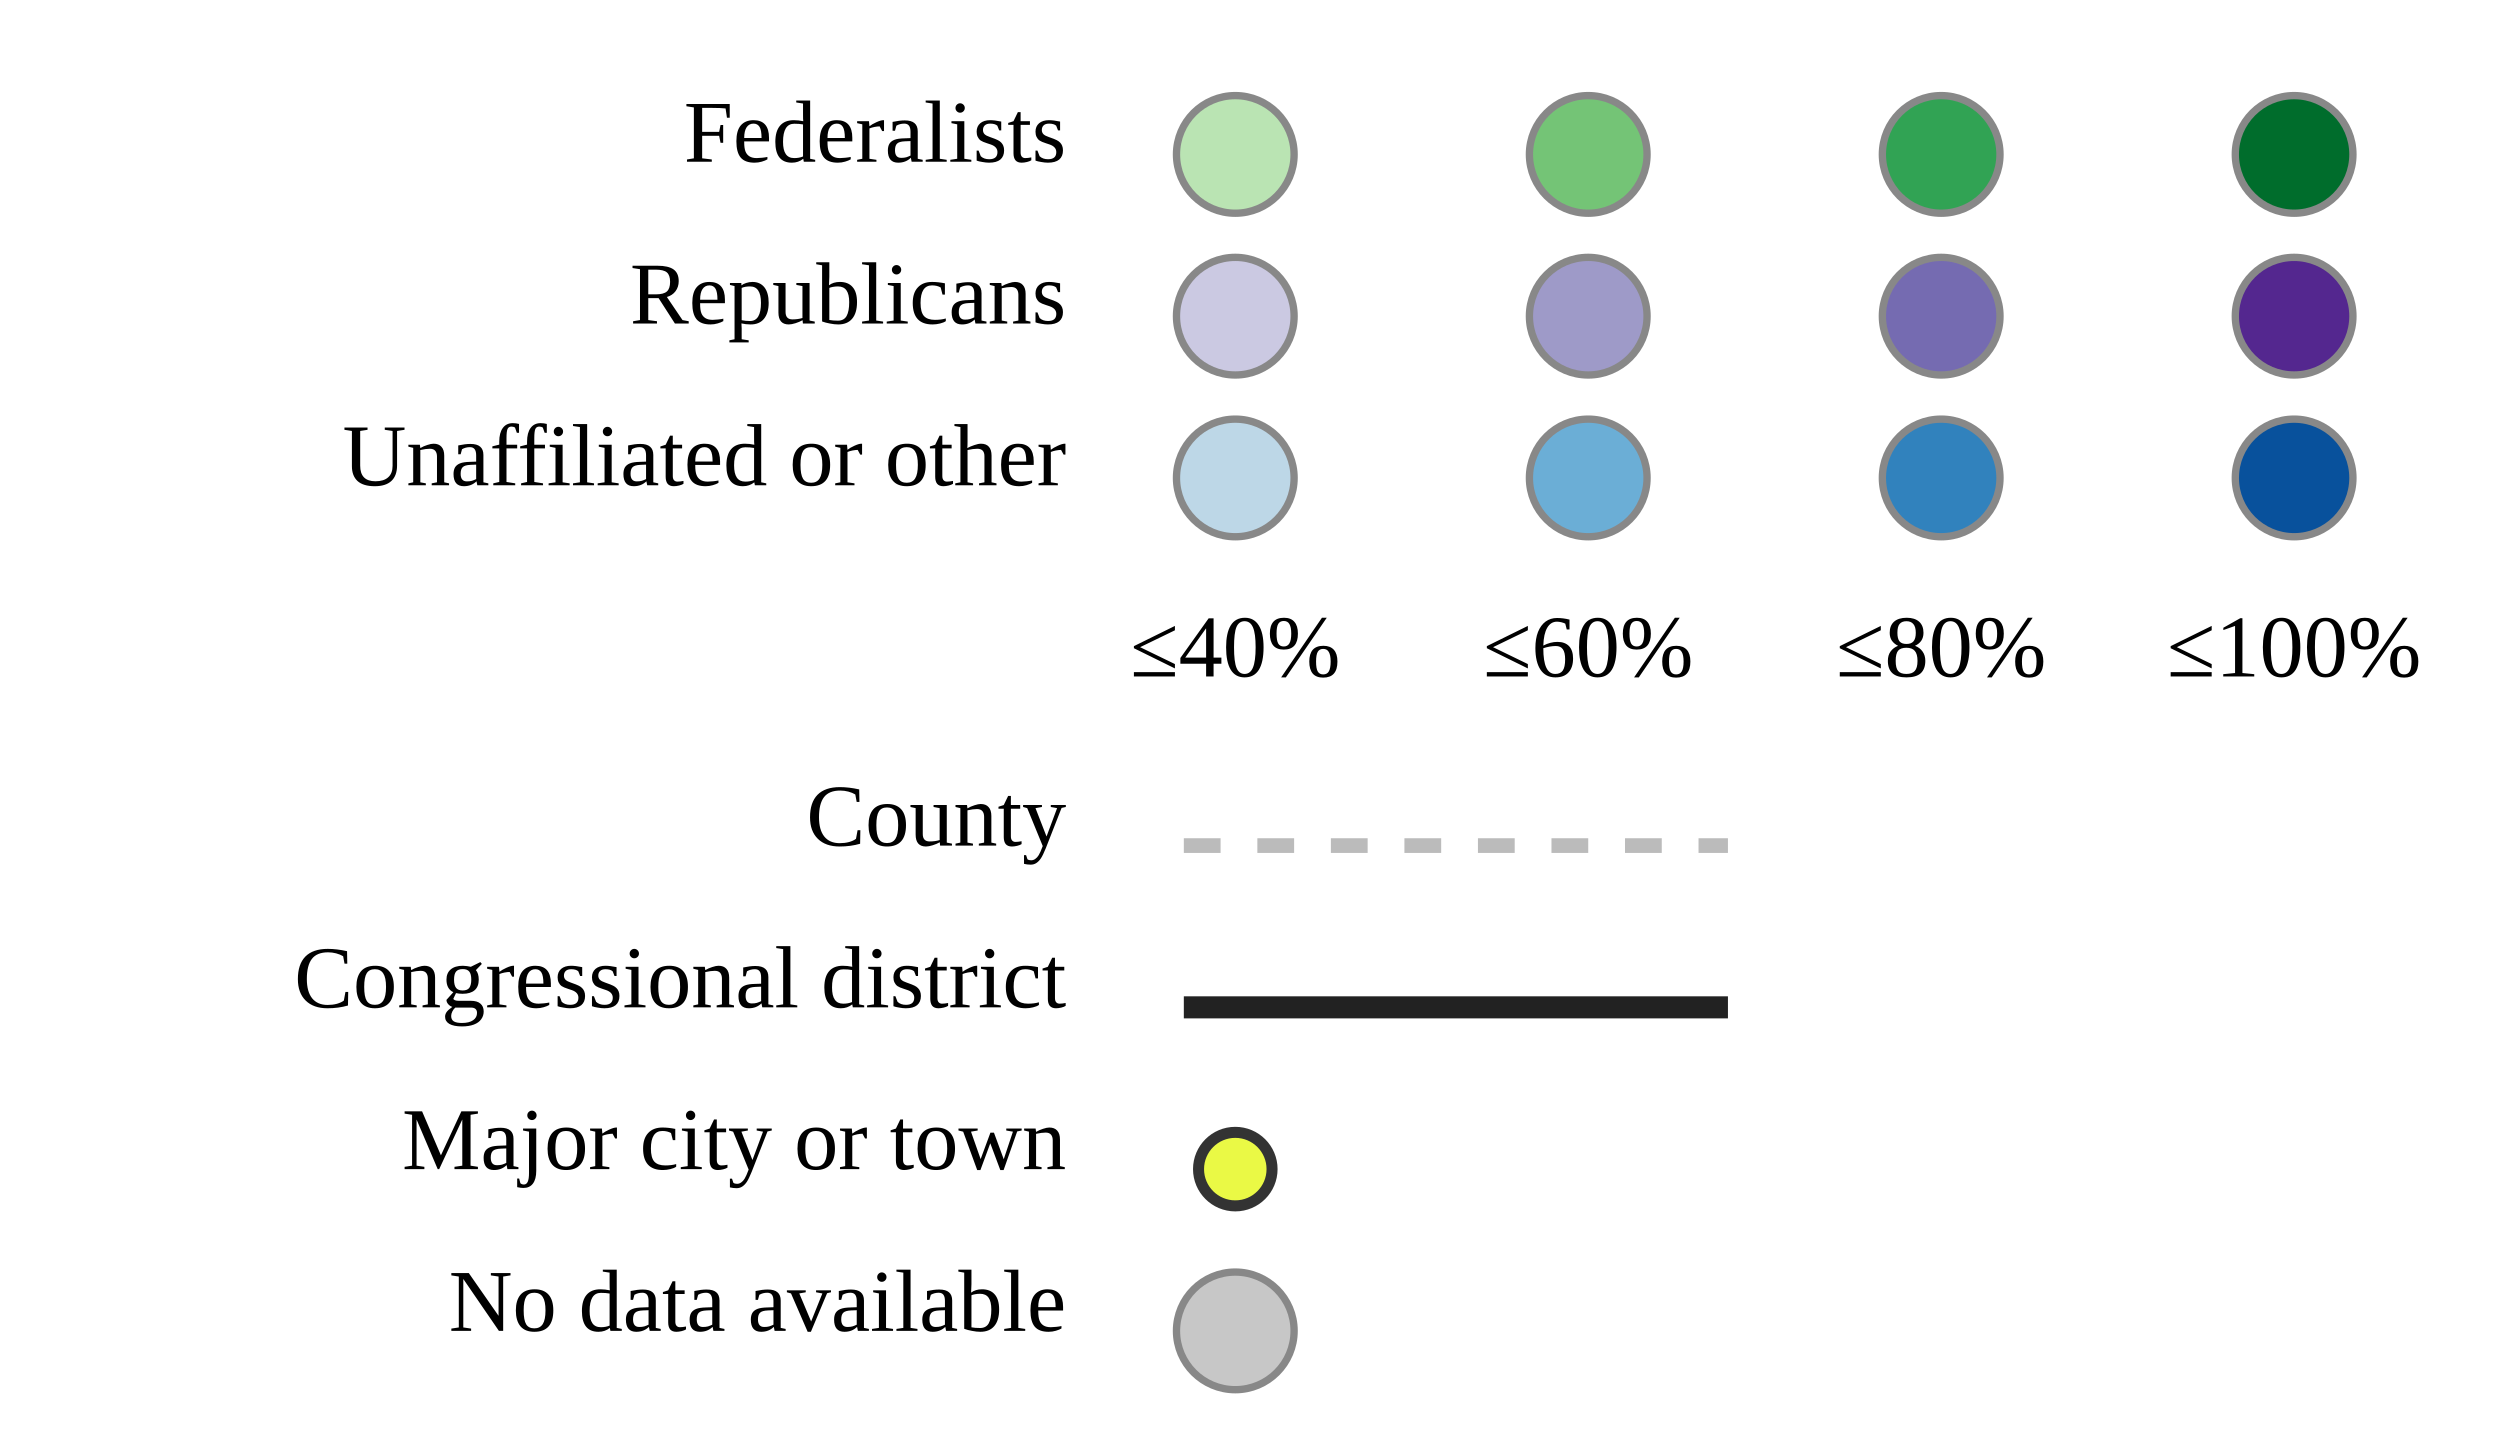
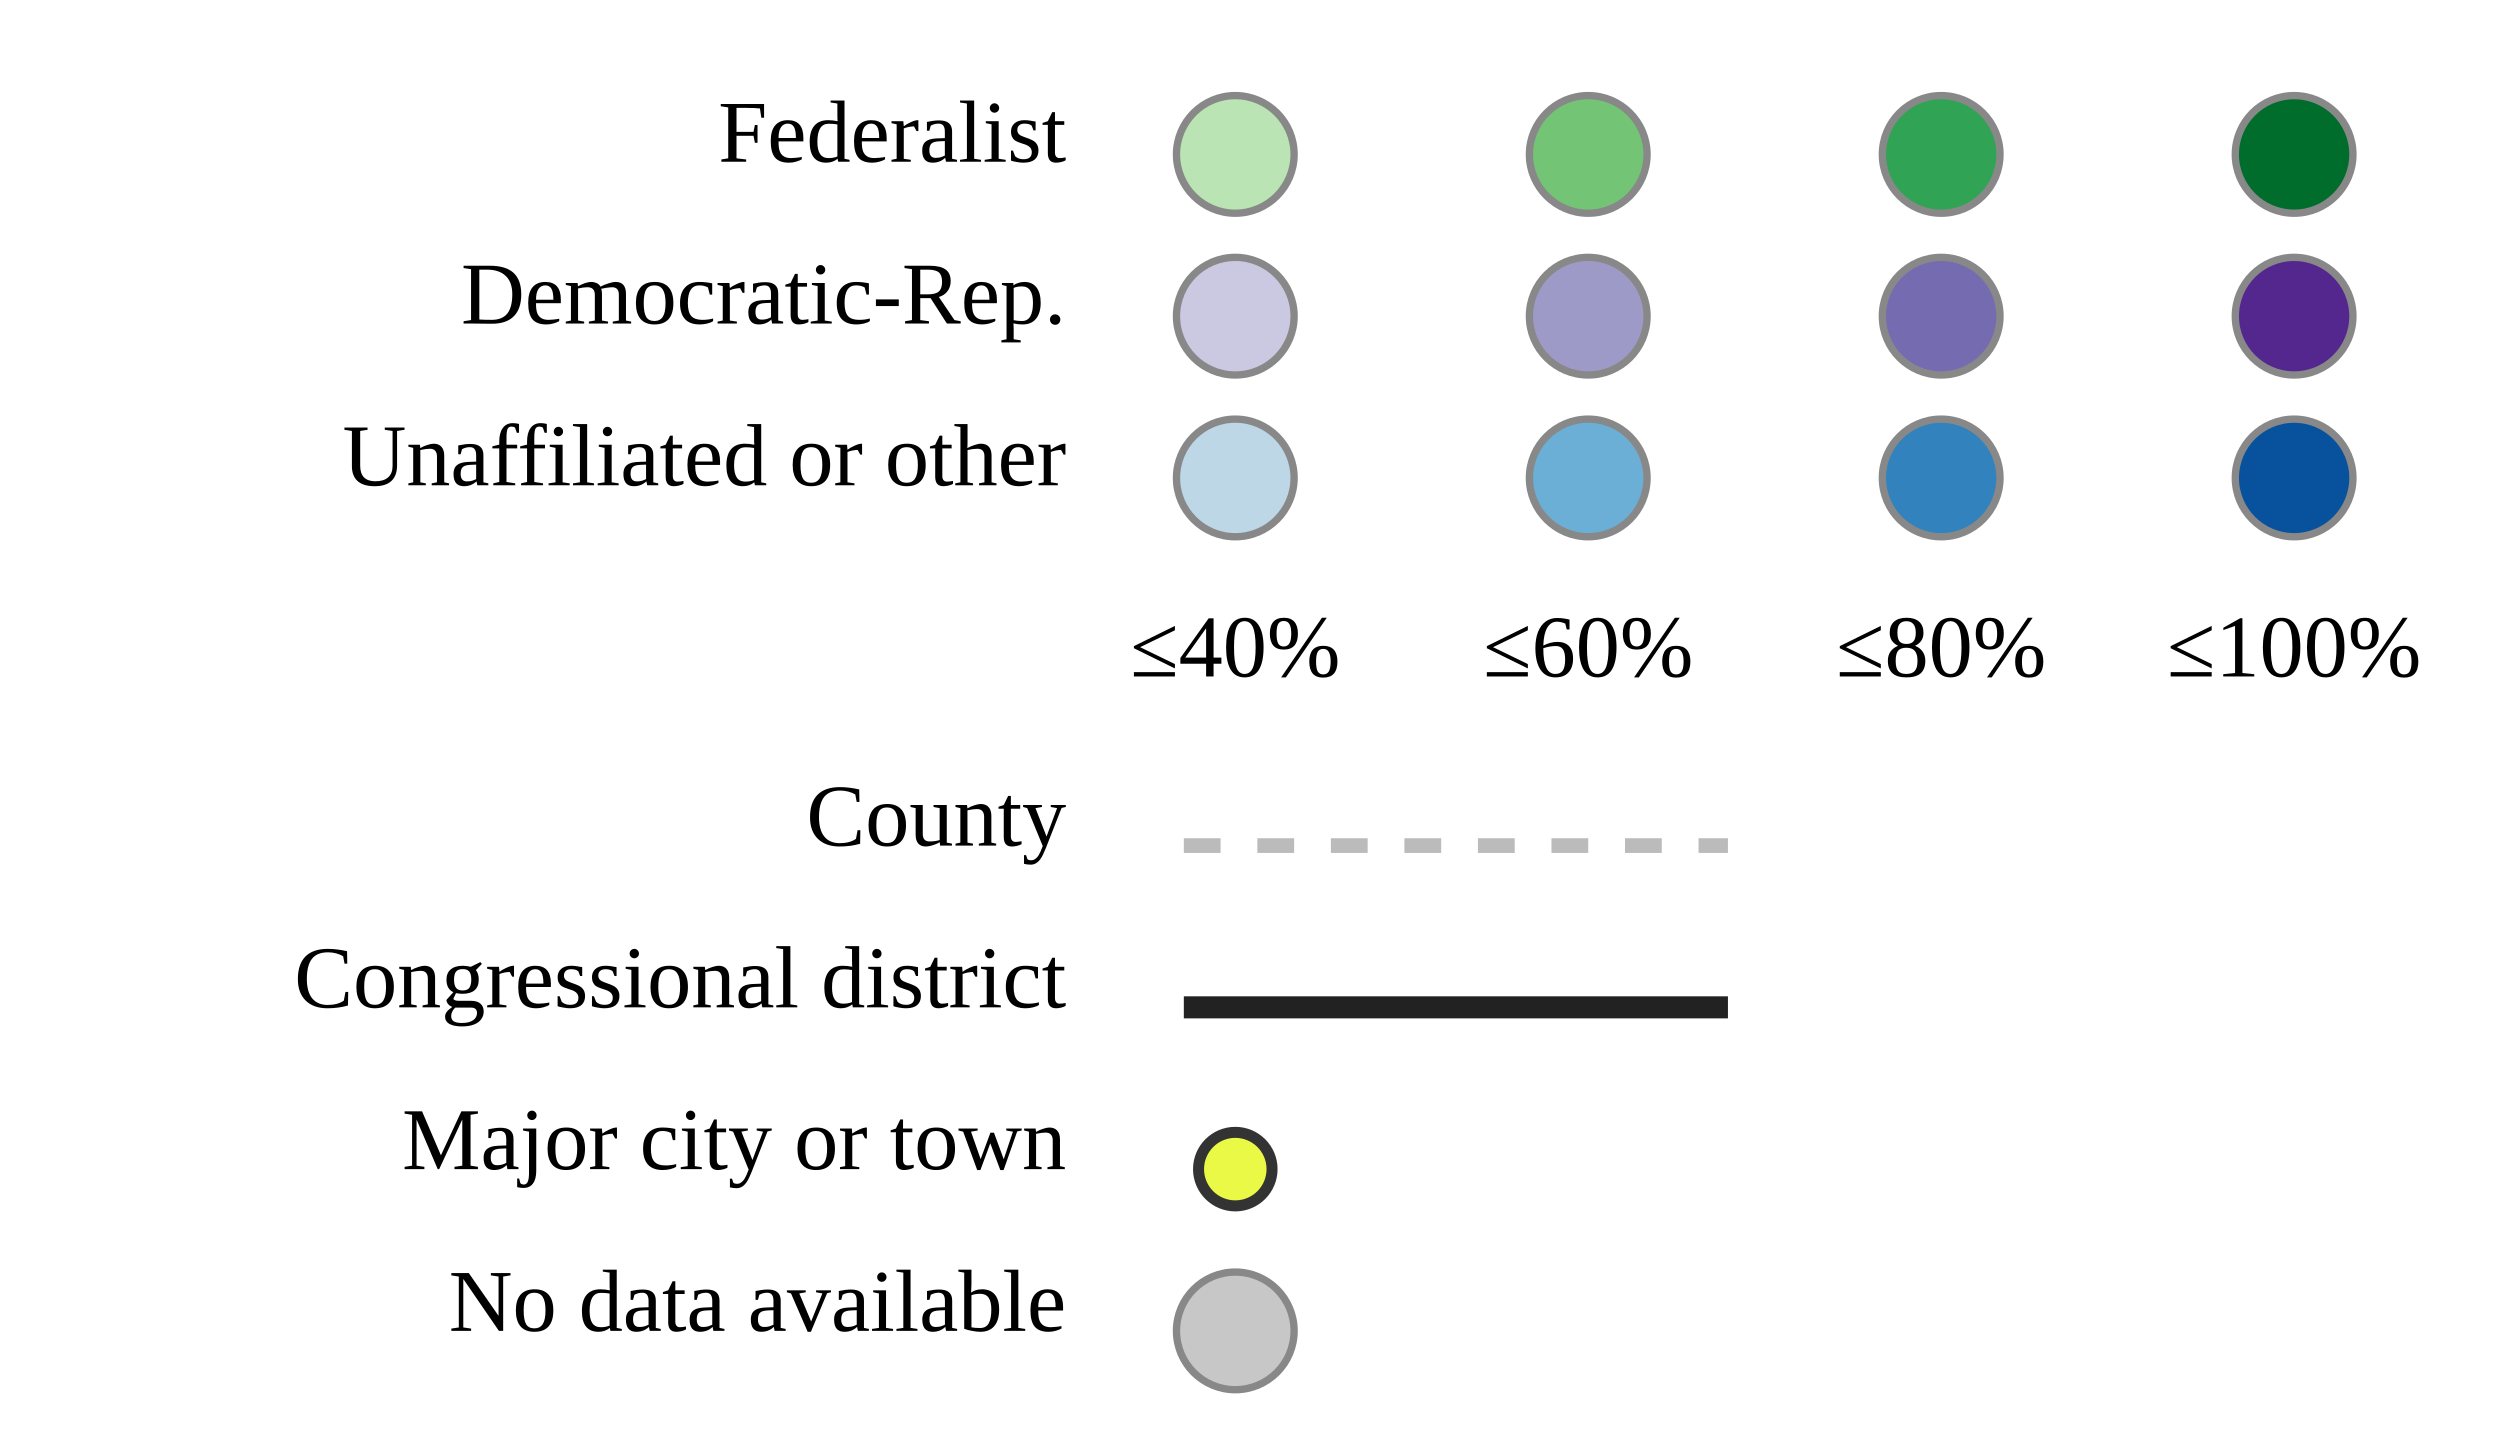
<svg xmlns="http://www.w3.org/2000/svg" id="legend" width="340px" height="197" version="1.1" style="height:197px;width:340px;perspective-origin:170px 98.5px;transform-origin:170px 98.5px;">
-   <text text-anchor="end" alignment-baseline="middle" x="145" y="22" style="display:block;height:auto;overflow-x:visible;overflow-y:visible;white-space:nowrap;width:auto;perspective-origin:110.328px 0px;transform-origin:0px 0px;alignment-baseline:middle;text-anchor:end;">Federalists</text>
+   <text text-anchor="end" alignment-baseline="middle" x="145" y="22" style="display:block;height:auto;overflow-x:visible;overflow-y:visible;white-space:nowrap;width:auto;perspective-origin:110.328px 0px;transform-origin:0px 0px;alignment-baseline:middle;text-anchor:end;">Federalist</text>
  <circle cx="168" cy="21" r="8" fill="#bae4b3" stroke="#888" style="height:auto;overflow-x:visible;overflow-y:visible;width:auto;perspective-origin:0px 0px;transform-origin:0px 0px;fill:rgb(186, 228, 179);stroke:rgb(136, 136, 136);cx:168px;cy:21px;r:8px;" />
  <circle cx="216" cy="21" r="8" fill="#74c476" stroke="#888" style="height:auto;overflow-x:visible;overflow-y:visible;width:auto;perspective-origin:0px 0px;transform-origin:0px 0px;fill:rgb(116, 196, 118);stroke:rgb(136, 136, 136);cx:216px;cy:21px;r:8px;" />
  <circle cx="264" cy="21" r="8" fill="#31a354" stroke="#888" style="height:auto;overflow-x:visible;overflow-y:visible;width:auto;perspective-origin:0px 0px;transform-origin:0px 0px;fill:rgb(49, 163, 84);stroke:rgb(136, 136, 136);cx:264px;cy:21px;r:8px;" />
  <circle cx="312" cy="21" r="8" fill="#006d2c" stroke="#888" style="height:auto;overflow-x:visible;overflow-y:visible;width:auto;perspective-origin:0px 0px;transform-origin:0px 0px;fill:rgb(0, 109, 44);stroke:rgb(136, 136, 136);cx:312px;cy:21px;r:8px;" />
-   <text text-anchor="end" alignment-baseline="middle" x="145" y="44" style="display:block;height:auto;overflow-x:visible;overflow-y:visible;white-space:nowrap;width:auto;perspective-origin:105.453px 0px;transform-origin:0px 0px;alignment-baseline:middle;text-anchor:end;">Republicans</text>
+   <text text-anchor="end" alignment-baseline="middle" x="145" y="44" style="display:block;height:auto;overflow-x:visible;overflow-y:visible;white-space:nowrap;width:auto;perspective-origin:105.453px 0px;transform-origin:0px 0px;alignment-baseline:middle;text-anchor:end;">Democratic-Rep.</text>
  <circle cx="168" cy="43" r="8" fill="#cbc9e2" stroke="#888" style="height:auto;overflow-x:visible;overflow-y:visible;width:auto;perspective-origin:0px 0px;transform-origin:0px 0px;fill:rgb(203, 201, 226);stroke:rgb(136, 136, 136);cx:168px;cy:43px;r:8px;" />
  <circle cx="216" cy="43" r="8" fill="#9e9ac8" stroke="#888" style="height:auto;overflow-x:visible;overflow-y:visible;width:auto;perspective-origin:0px 0px;transform-origin:0px 0px;fill:rgb(158, 154, 200);stroke:rgb(136, 136, 136);cx:216px;cy:43px;r:8px;" />
  <circle cx="264" cy="43" r="8" fill="#756bb1" stroke="#888" style="height:auto;overflow-x:visible;overflow-y:visible;width:auto;perspective-origin:0px 0px;transform-origin:0px 0px;fill:rgb(117, 107, 177);stroke:rgb(136, 136, 136);cx:264px;cy:43px;r:8px;" />
  <circle cx="312" cy="43" r="8" fill="#54278f" stroke="#888" style="height:auto;overflow-x:visible;overflow-y:visible;width:auto;perspective-origin:0px 0px;transform-origin:0px 0px;fill:rgb(84, 39, 143);stroke:rgb(136, 136, 136);cx:312px;cy:43px;r:8px;" />
  <text text-anchor="end" alignment-baseline="middle" x="145" y="66" style="display:block;height:auto;overflow-x:visible;overflow-y:visible;white-space:nowrap;width:auto;perspective-origin:79.703px 0px;transform-origin:0px 0px;alignment-baseline:middle;text-anchor:end;">Unaffiliated or other</text>
  <circle cx="168" cy="65" r="8" fill="#bdd7e7" stroke="#888" style="height:auto;overflow-x:visible;overflow-y:visible;width:auto;perspective-origin:0px 0px;transform-origin:0px 0px;fill:rgb(189, 215, 231);stroke:rgb(136, 136, 136);cx:168px;cy:65px;r:8px;" />
  <circle cx="216" cy="65" r="8" fill="#6baed6" stroke="#888" style="height:auto;overflow-x:visible;overflow-y:visible;width:auto;perspective-origin:0px 0px;transform-origin:0px 0px;fill:rgb(107, 174, 214);stroke:rgb(136, 136, 136);cx:216px;cy:65px;r:8px;" />
  <circle cx="264" cy="65" r="8" fill="#3182bd" stroke="#888" style="height:auto;overflow-x:visible;overflow-y:visible;width:auto;perspective-origin:0px 0px;transform-origin:0px 0px;fill:rgb(49, 130, 189);stroke:rgb(136, 136, 136);cx:264px;cy:65px;r:8px;" />
  <circle cx="312" cy="65" r="8" fill="#08519c" stroke="#888" style="height:auto;overflow-x:visible;overflow-y:visible;width:auto;perspective-origin:0px 0px;transform-origin:0px 0px;fill:rgb(8, 81, 156);stroke:rgb(136, 136, 136);cx:312px;cy:65px;r:8px;" />
  <text x="168" y="92" text-anchor="middle" style="display:block;height:auto;overflow-x:visible;overflow-y:visible;white-space:nowrap;width:auto;perspective-origin:167.984px 0px;transform-origin:0px 0px;text-anchor:middle;">≤40%</text>
  <text x="216" y="92" text-anchor="middle" style="display:block;height:auto;overflow-x:visible;overflow-y:visible;white-space:nowrap;width:auto;perspective-origin:215.984px 0px;transform-origin:0px 0px;text-anchor:middle;">≤60%</text>
  <text x="264" y="92" text-anchor="middle" style="display:block;height:auto;overflow-x:visible;overflow-y:visible;white-space:nowrap;width:auto;perspective-origin:263.984px 0px;transform-origin:0px 0px;text-anchor:middle;">≤80%</text>
  <text x="312" y="92" text-anchor="middle" style="display:block;height:auto;overflow-x:visible;overflow-y:visible;white-space:nowrap;width:auto;perspective-origin:311.984px 0px;transform-origin:0px 0px;text-anchor:middle;">≤100%</text>
  <line stroke-dasharray="5, 5" x1="161" x2="235" y1="115" y2="115" stroke="#bbb" stroke-width="2" style="height:auto;overflow-x:visible;overflow-y:visible;width:auto;perspective-origin:0px 0px;transform-origin:0px 0px;stroke:rgb(187, 187, 187);stroke-dasharray:5px, 5px;stroke-width:2px;" />
  <text alignment-baseline="middle" text-anchor="end" x="145" y="115" style="display:block;height:auto;overflow-x:visible;overflow-y:visible;white-space:nowrap;width:auto;perspective-origin:121.422px 0px;transform-origin:0px 0px;alignment-baseline:middle;text-anchor:end;">County</text>
  <line x1="161" x2="235" y1="137" y2="137" stroke="#222" stroke-width="3" style="height:auto;overflow-x:visible;overflow-y:visible;width:auto;perspective-origin:0px 0px;transform-origin:0px 0px;stroke:rgb(34, 34, 34);stroke-width:3px;" />
  <text alignment-baseline="middle" text-anchor="end" x="145" y="137" style="display:block;height:auto;overflow-x:visible;overflow-y:visible;white-space:nowrap;width:auto;perspective-origin:75.016px 0px;transform-origin:0px 0px;alignment-baseline:middle;text-anchor:end;">Congressional district</text>
  <circle cx="168" cy="159" r="5" fill="#eaf945" stroke="#333" stroke-width="1.5" style="height:auto;overflow-x:visible;overflow-y:visible;width:auto;perspective-origin:0px 0px;transform-origin:0px 0px;fill:rgb(234, 249, 69);stroke:rgb(51, 51, 51);stroke-width:1.5px;cx:168px;cy:159px;r:5px;" />
  <text alignment-baseline="middle" text-anchor="end" x="145" y="159" style="display:block;height:auto;overflow-x:visible;overflow-y:visible;white-space:nowrap;width:auto;perspective-origin:84.781px 0px;transform-origin:0px 0px;alignment-baseline:middle;text-anchor:end;">Major city or town</text>
  <circle cx="168" cy="181" r="8" fill="rgb(199, 199, 199)" stroke="#888" style="height:auto;overflow-x:visible;overflow-y:visible;width:auto;perspective-origin:0px 0px;transform-origin:0px 0px;fill:rgb(199, 199, 199);stroke:rgb(136, 136, 136);cx:168px;cy:181px;r:8px;" />
  <text alignment-baseline="middle" text-anchor="end" x="145" y="181" style="display:block;height:auto;overflow-x:visible;overflow-y:visible;white-space:nowrap;width:auto;perspective-origin:89.016px 0px;transform-origin:0px 0px;alignment-baseline:middle;text-anchor:end;">No data available</text>
</svg>
